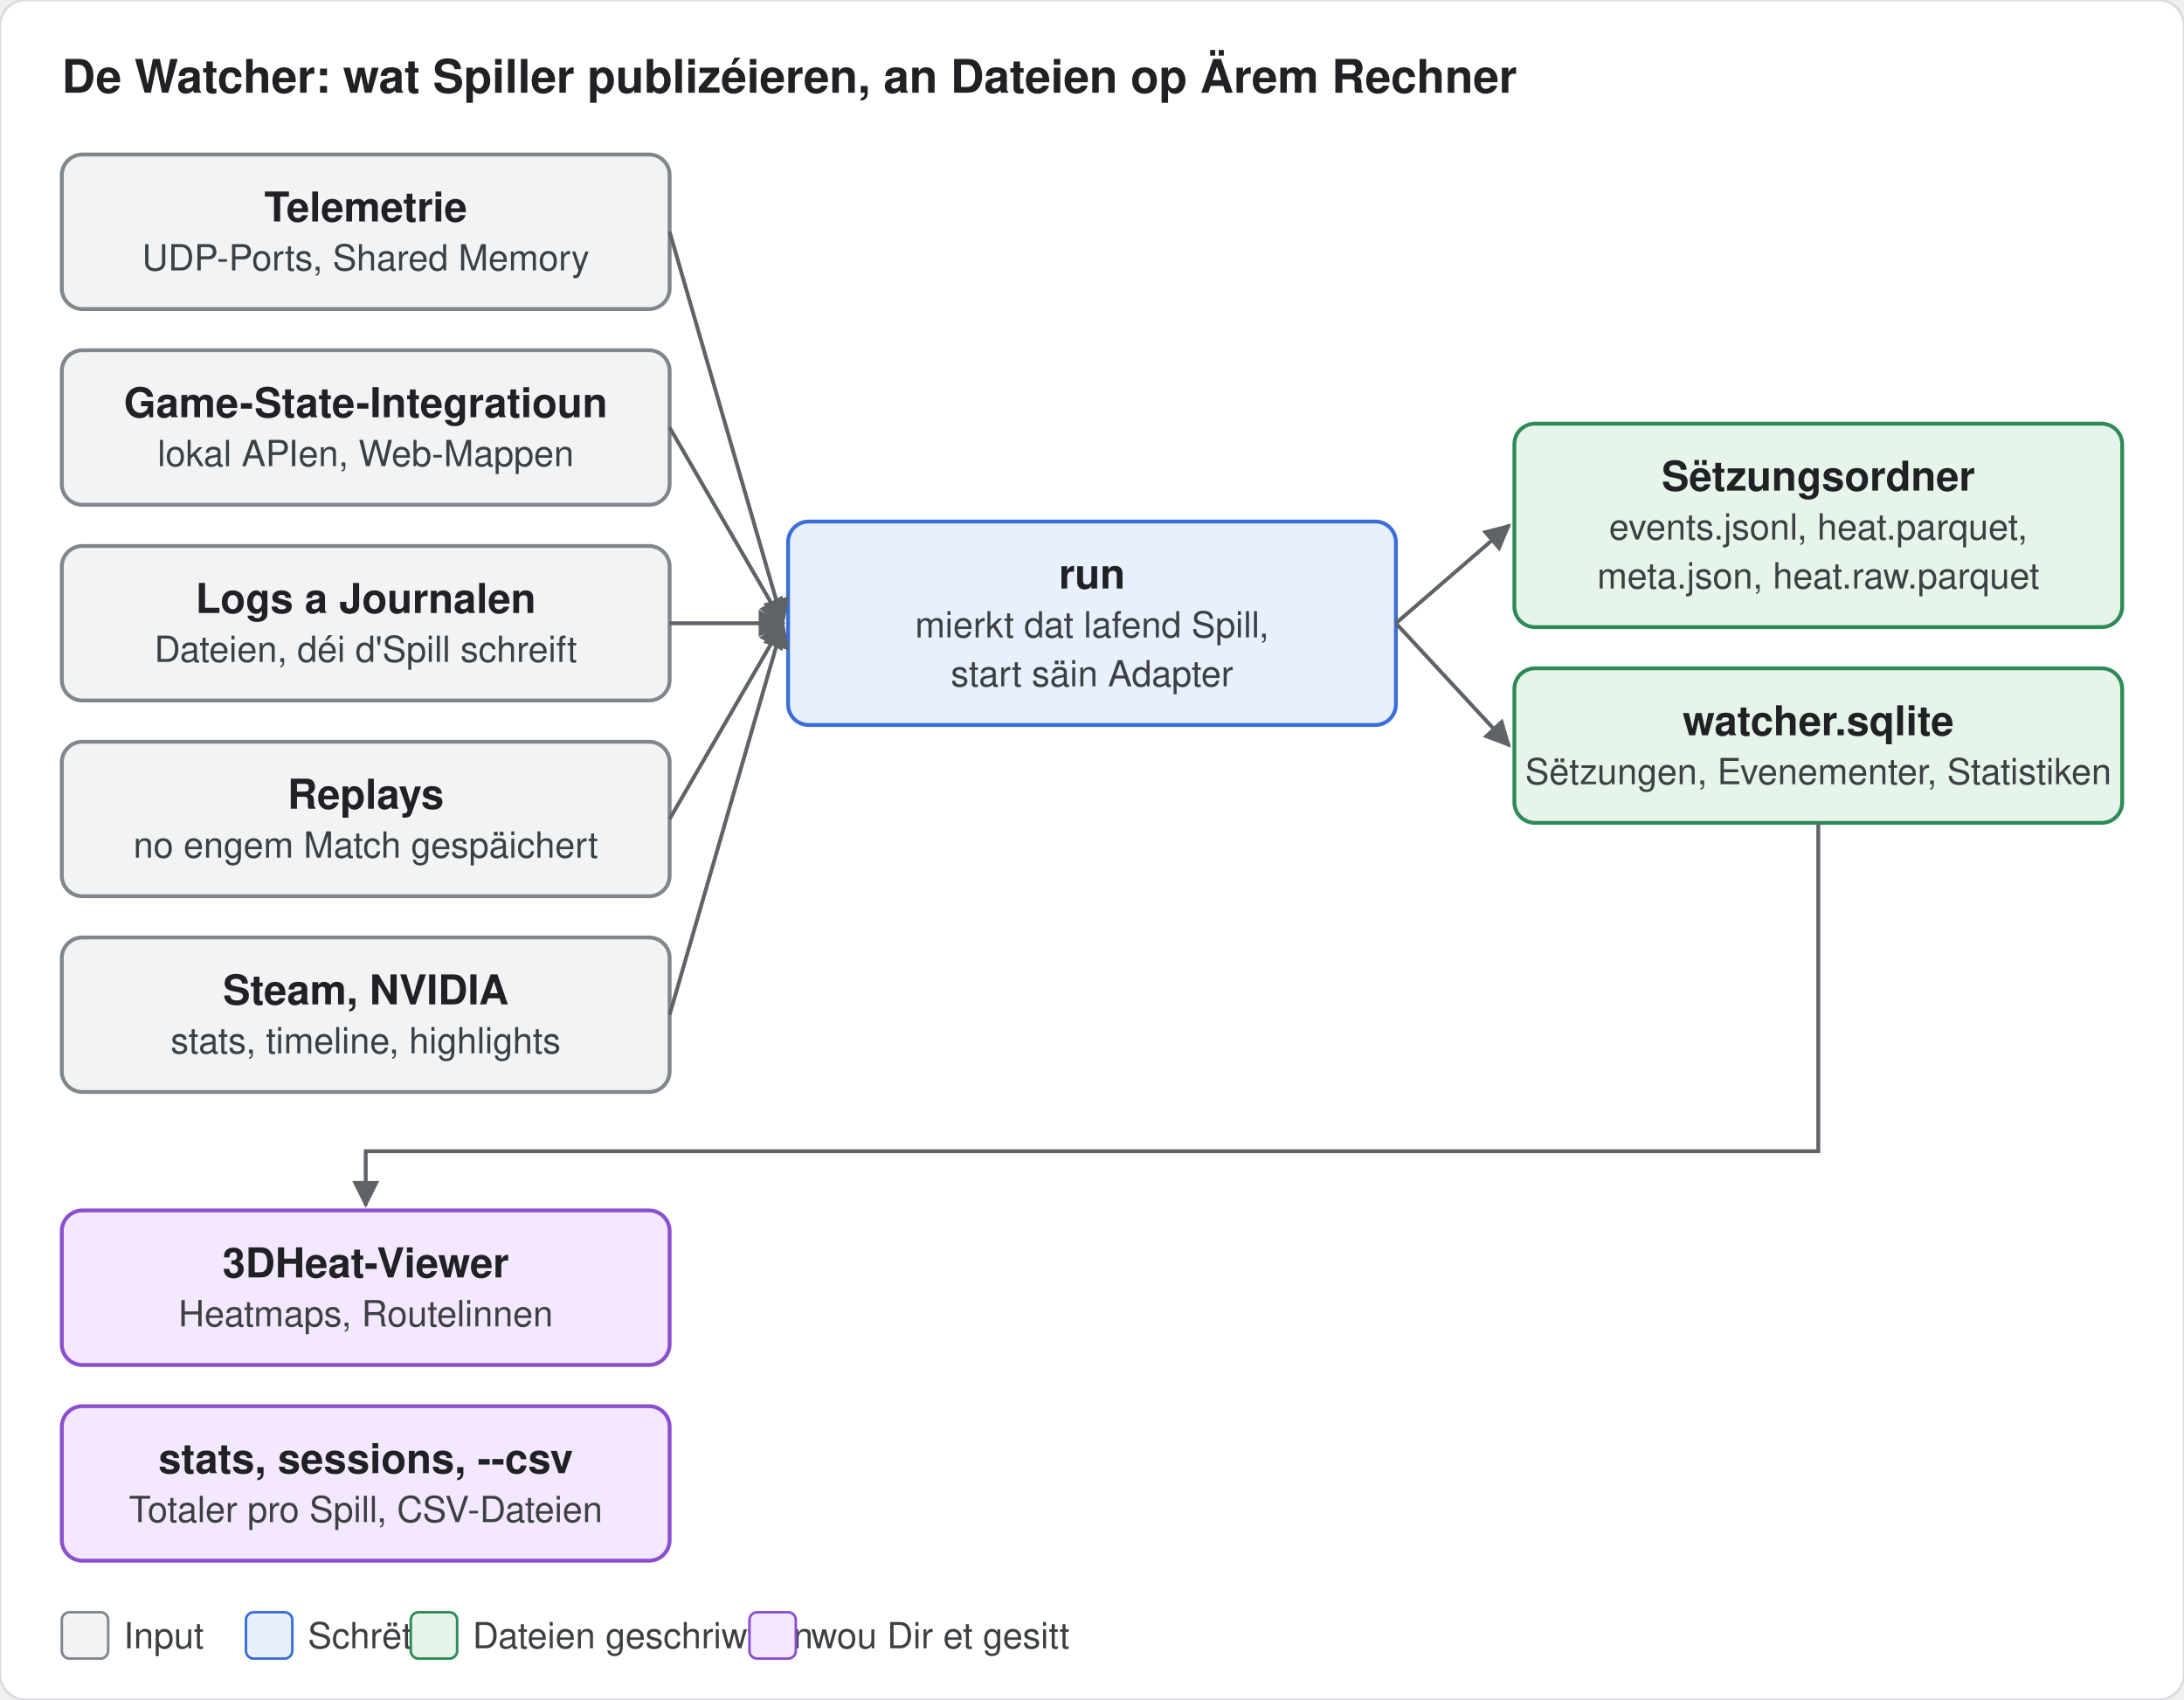
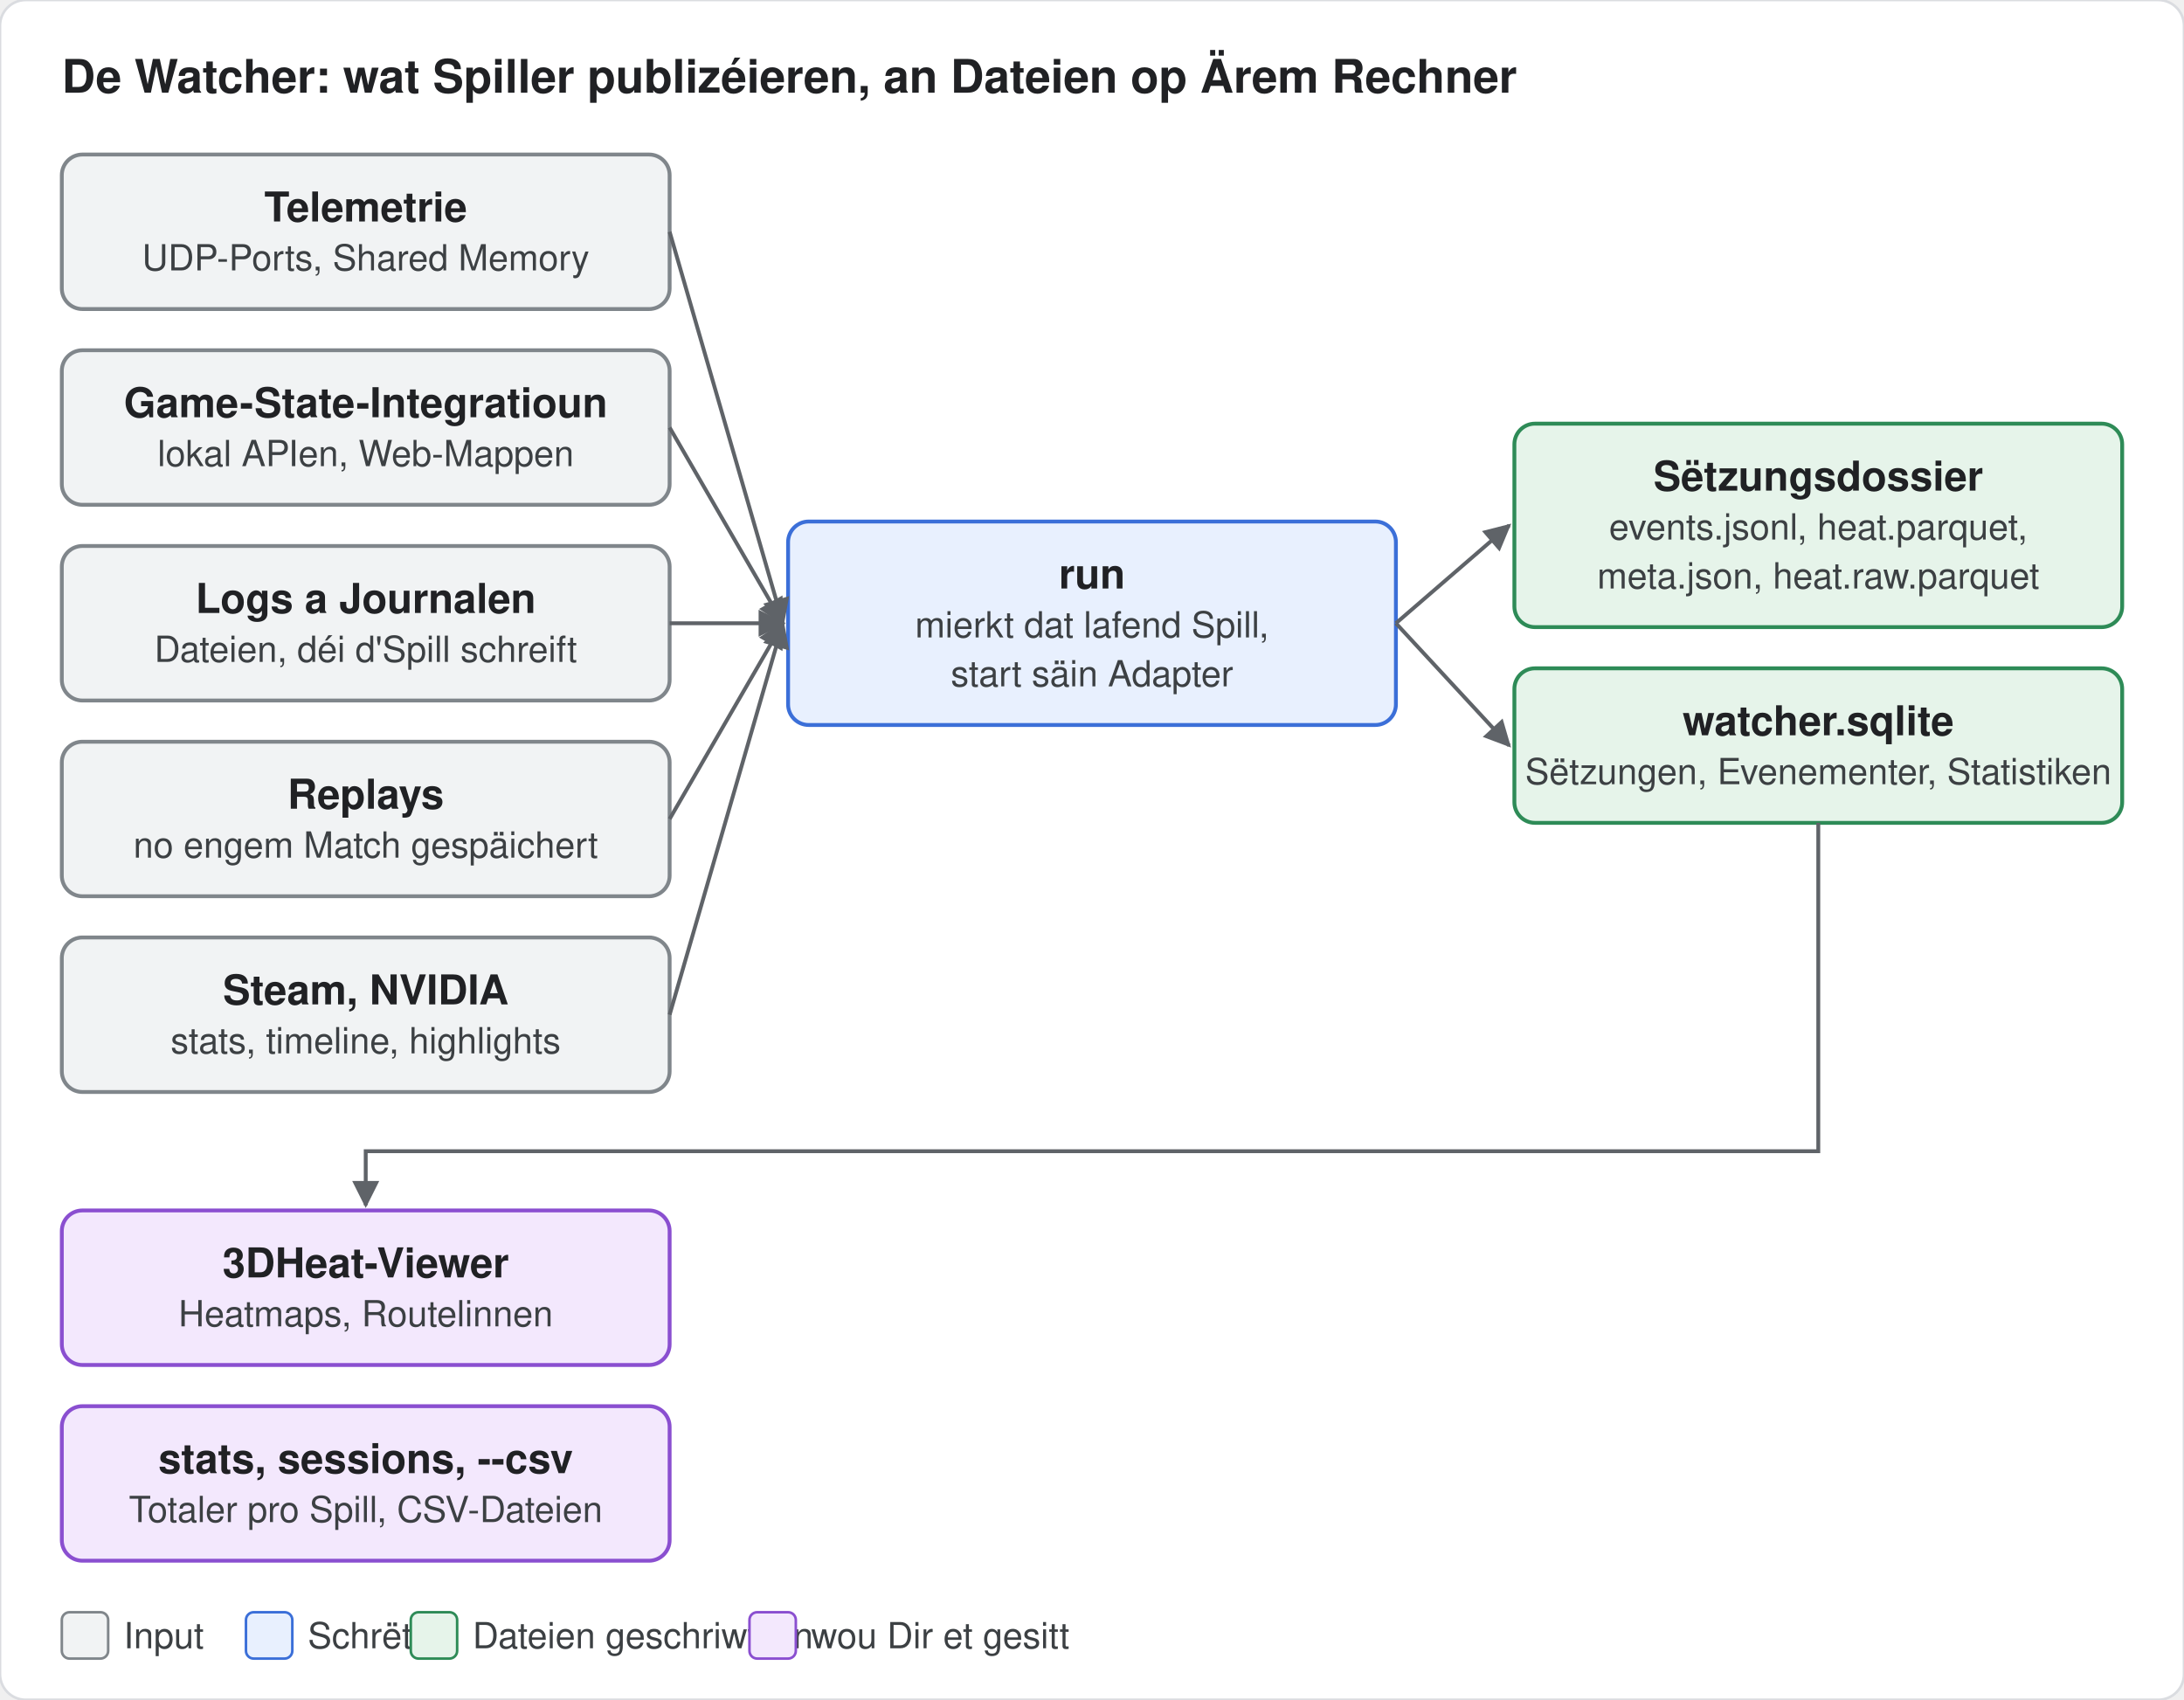
<svg xmlns="http://www.w3.org/2000/svg" width="848" height="660" viewBox="0 0 848 660" font-family="Segoe UI,Helvetica,Arial,sans-serif" role="img" aria-label="The watcher: what games publish, into files on your machine">
  <defs>
    <marker id="a" viewBox="0 0 10 10" refX="9" refY="5" markerWidth="7" markerHeight="7" orient="auto">
      <path d="M0,0 L10,5 L0,10 z" fill="#5f6368" />
    </marker>
  </defs>
  <rect width="848" height="660" rx="10" fill="#ffffff" stroke="#dadce0" />
  <text x="24" y="36" font-size="18" font-weight="600" fill="#202124">De Watcher: wat Spiller publizéieren, an Dateien op Ärem Rechner</text>
  <rect x="24" y="60.0" width="236" height="60" rx="8" fill="#f1f3f4" stroke="#80868b" stroke-width="1.5" />
  <text x="142.0" y="86.0" text-anchor="middle" font-weight="600" font-size="16" fill="#202124">Telemetrie</text>
  <text x="142.0" y="105.0" text-anchor="middle" font-size="14" fill="#3c4043">UDP-Ports, Shared Memory</text>
  <rect x="24" y="136.0" width="236" height="60" rx="8" fill="#f1f3f4" stroke="#80868b" stroke-width="1.5" />
  <text x="142.0" y="162.0" text-anchor="middle" font-weight="600" font-size="16" fill="#202124">Game-State-Integratioun</text>
  <text x="142.0" y="181.0" text-anchor="middle" font-size="14" fill="#3c4043">lokal APIen, Web-Mappen</text>
  <rect x="24" y="212.0" width="236" height="60" rx="8" fill="#f1f3f4" stroke="#80868b" stroke-width="1.5" />
  <text x="142.0" y="238.0" text-anchor="middle" font-weight="600" font-size="16" fill="#202124">Logs a Journalen</text>
  <text x="142.0" y="257.0" text-anchor="middle" font-size="14" fill="#3c4043">Dateien, déi d'Spill schreift</text>
  <rect x="24" y="288.0" width="236" height="60" rx="8" fill="#f1f3f4" stroke="#80868b" stroke-width="1.5" />
  <text x="142.0" y="314.0" text-anchor="middle" font-weight="600" font-size="16" fill="#202124">Replays</text>
  <text x="142.0" y="333.0" text-anchor="middle" font-size="14" fill="#3c4043">no engem Match gespäichert</text>
  <rect x="24" y="364.0" width="236" height="60" rx="8" fill="#f1f3f4" stroke="#80868b" stroke-width="1.5" />
  <text x="142.0" y="390.0" text-anchor="middle" font-weight="600" font-size="16" fill="#202124">Steam, NVIDIA</text>
  <text x="142.0" y="409.0" text-anchor="middle" font-size="14" fill="#3c4043">stats, timeline, highlights</text>
  <rect x="306" y="202.5" width="236" height="79" rx="8" fill="#e8f0fe" stroke="#3b6fd8" stroke-width="1.5" />
  <text x="424.0" y="228.5" text-anchor="middle" font-weight="600" font-size="16" fill="#202124">run</text>
  <text x="424.0" y="247.5" text-anchor="middle" font-size="14" fill="#3c4043">mierkt dat lafend Spill,</text>
  <text x="424.0" y="266.5" text-anchor="middle" font-size="14" fill="#3c4043">start säin Adapter</text>
  <rect x="588" y="164.5" width="236" height="79" rx="8" fill="#e6f4ea" stroke="#2e8b57" stroke-width="1.5" />
-   <text x="706.0" y="190.5" text-anchor="middle" font-weight="600" font-size="16" fill="#202124">Sëtzungsordner</text>
+   <text x="706.0" y="190.5" text-anchor="middle" font-weight="600" font-size="16" fill="#202124">Sëtzungsdossier</text>
  <text x="706.0" y="209.5" text-anchor="middle" font-size="14" fill="#3c4043">events.jsonl, heat.parquet,</text>
  <text x="706.0" y="228.5" text-anchor="middle" font-size="14" fill="#3c4043">meta.json, heat.raw.parquet</text>
  <rect x="588" y="259.5" width="236" height="60" rx="8" fill="#e6f4ea" stroke="#2e8b57" stroke-width="1.5" />
  <text x="706.0" y="285.5" text-anchor="middle" font-weight="600" font-size="16" fill="#202124">watcher.sqlite</text>
  <text x="706.0" y="304.5" text-anchor="middle" font-size="14" fill="#3c4043">Sëtzungen, Evenementer, Statistiken</text>
  <line x1="260" y1="90.0" x2="304" y2="242.0" stroke="#5f6368" stroke-width="1.5" marker-end="url(#a)" />
  <line x1="260" y1="166.0" x2="304" y2="242.0" stroke="#5f6368" stroke-width="1.5" marker-end="url(#a)" />
  <line x1="260" y1="242.0" x2="304" y2="242.0" stroke="#5f6368" stroke-width="1.5" marker-end="url(#a)" />
  <line x1="260" y1="318.0" x2="304" y2="242.0" stroke="#5f6368" stroke-width="1.5" marker-end="url(#a)" />
  <line x1="260" y1="394.0" x2="304" y2="242.0" stroke="#5f6368" stroke-width="1.5" marker-end="url(#a)" />
  <line x1="542" y1="242.0" x2="586" y2="204.0" stroke="#5f6368" stroke-width="1.5" marker-end="url(#a)" />
  <line x1="542" y1="242.0" x2="586" y2="289.5" stroke="#5f6368" stroke-width="1.5" marker-end="url(#a)" />
  <path d="M706.0,319.5 V447.0 H142.0 V468.0" fill="none" stroke="#5f6368" stroke-width="1.5" marker-end="url(#a)" />
  <rect x="24" y="470.0" width="236" height="60" rx="8" fill="#f3e8fd" stroke="#8a4fd0" stroke-width="1.5" />
  <text x="142.0" y="496.0" text-anchor="middle" font-weight="600" font-size="16" fill="#202124">3DHeat-Viewer</text>
  <text x="142.0" y="515.0" text-anchor="middle" font-size="14" fill="#3c4043">Heatmaps, Routelinnen</text>
  <rect x="24" y="546.0" width="236" height="60" rx="8" fill="#f3e8fd" stroke="#8a4fd0" stroke-width="1.5" />
  <text x="142.0" y="572.0" text-anchor="middle" font-weight="600" font-size="16" fill="#202124">stats, sessions, --csv</text>
  <text x="142.0" y="591.0" text-anchor="middle" font-size="14" fill="#3c4043">Totaler pro Spill, CSV-Dateien</text>
  <rect x="24" y="626" width="18" height="18" rx="3" fill="#f1f3f4" stroke="#80868b" />
  <text x="48" y="640" font-size="14" fill="#3c4043">Input</text>
  <rect x="95.5" y="626" width="18" height="18" rx="3" fill="#e8f0fe" stroke="#3b6fd8" />
  <text x="119.5" y="640" font-size="14" fill="#3c4043">Schrëtt</text>
  <rect x="159.5" y="626" width="18" height="18" rx="3" fill="#e6f4ea" stroke="#2e8b57" />
  <text x="183.5" y="640" font-size="14" fill="#3c4043">Dateien geschriwwen</text>
  <rect x="291.0" y="626" width="18" height="18" rx="3" fill="#f3e8fd" stroke="#8a4fd0" />
  <text x="315.0" y="640" font-size="14" fill="#3c4043">wou Dir et gesitt</text>
</svg>
